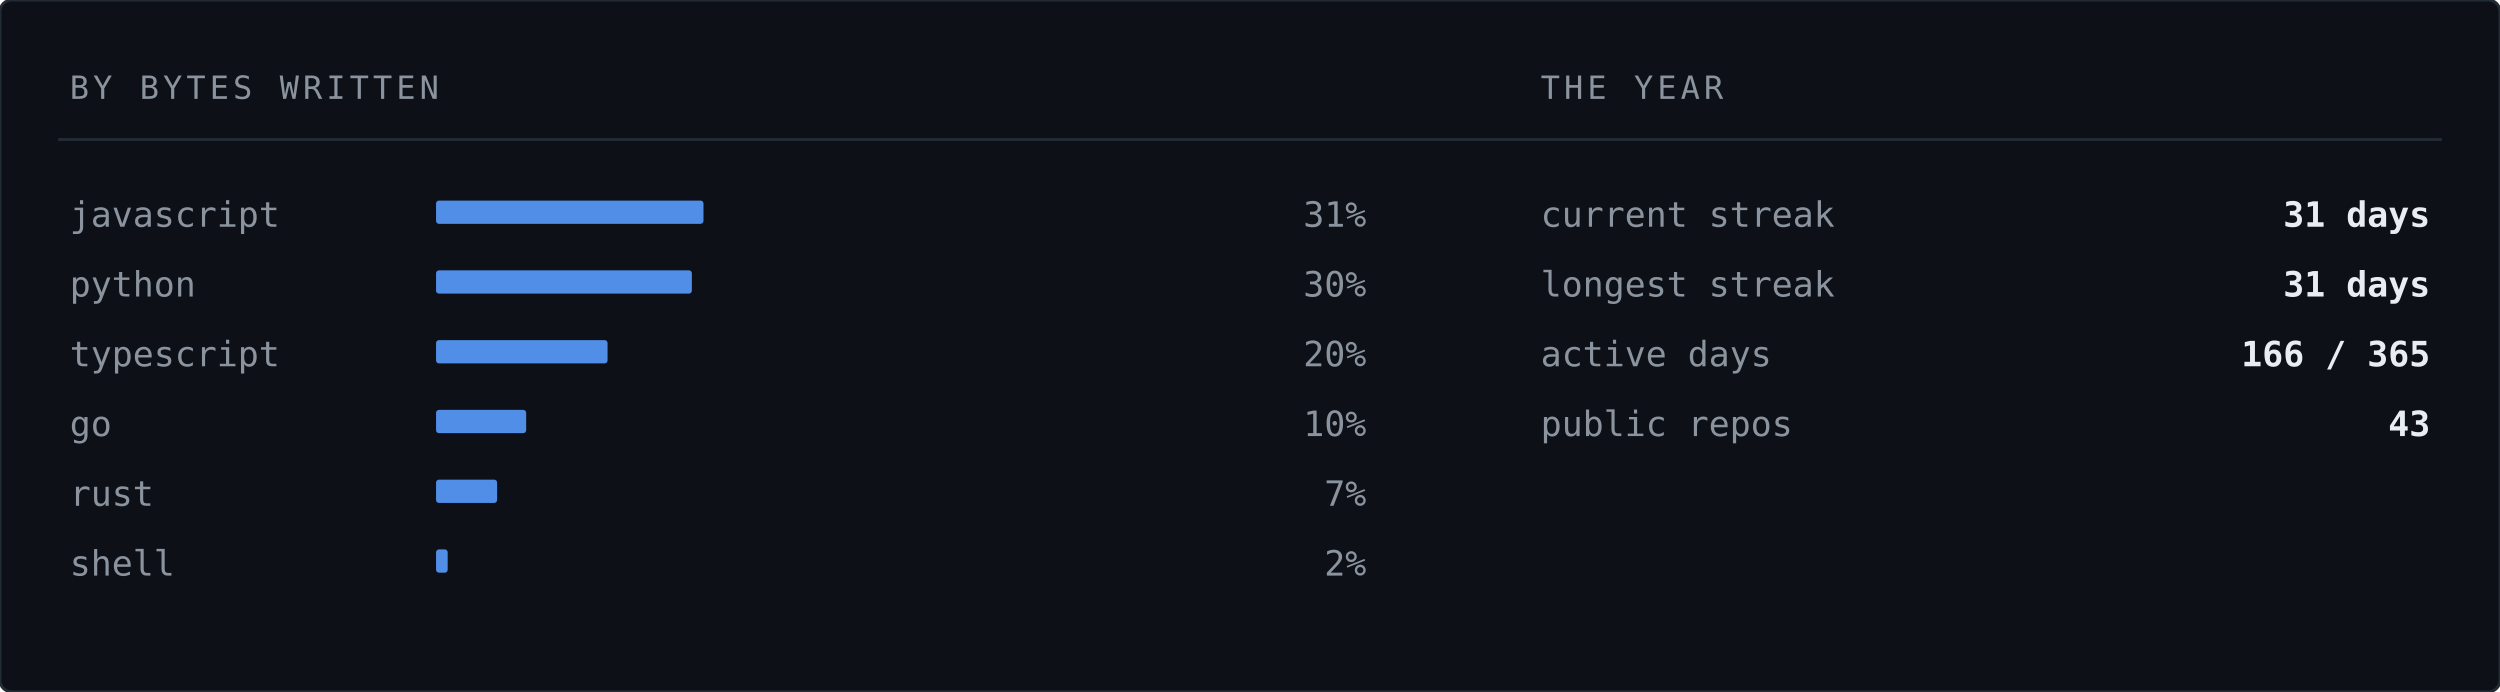
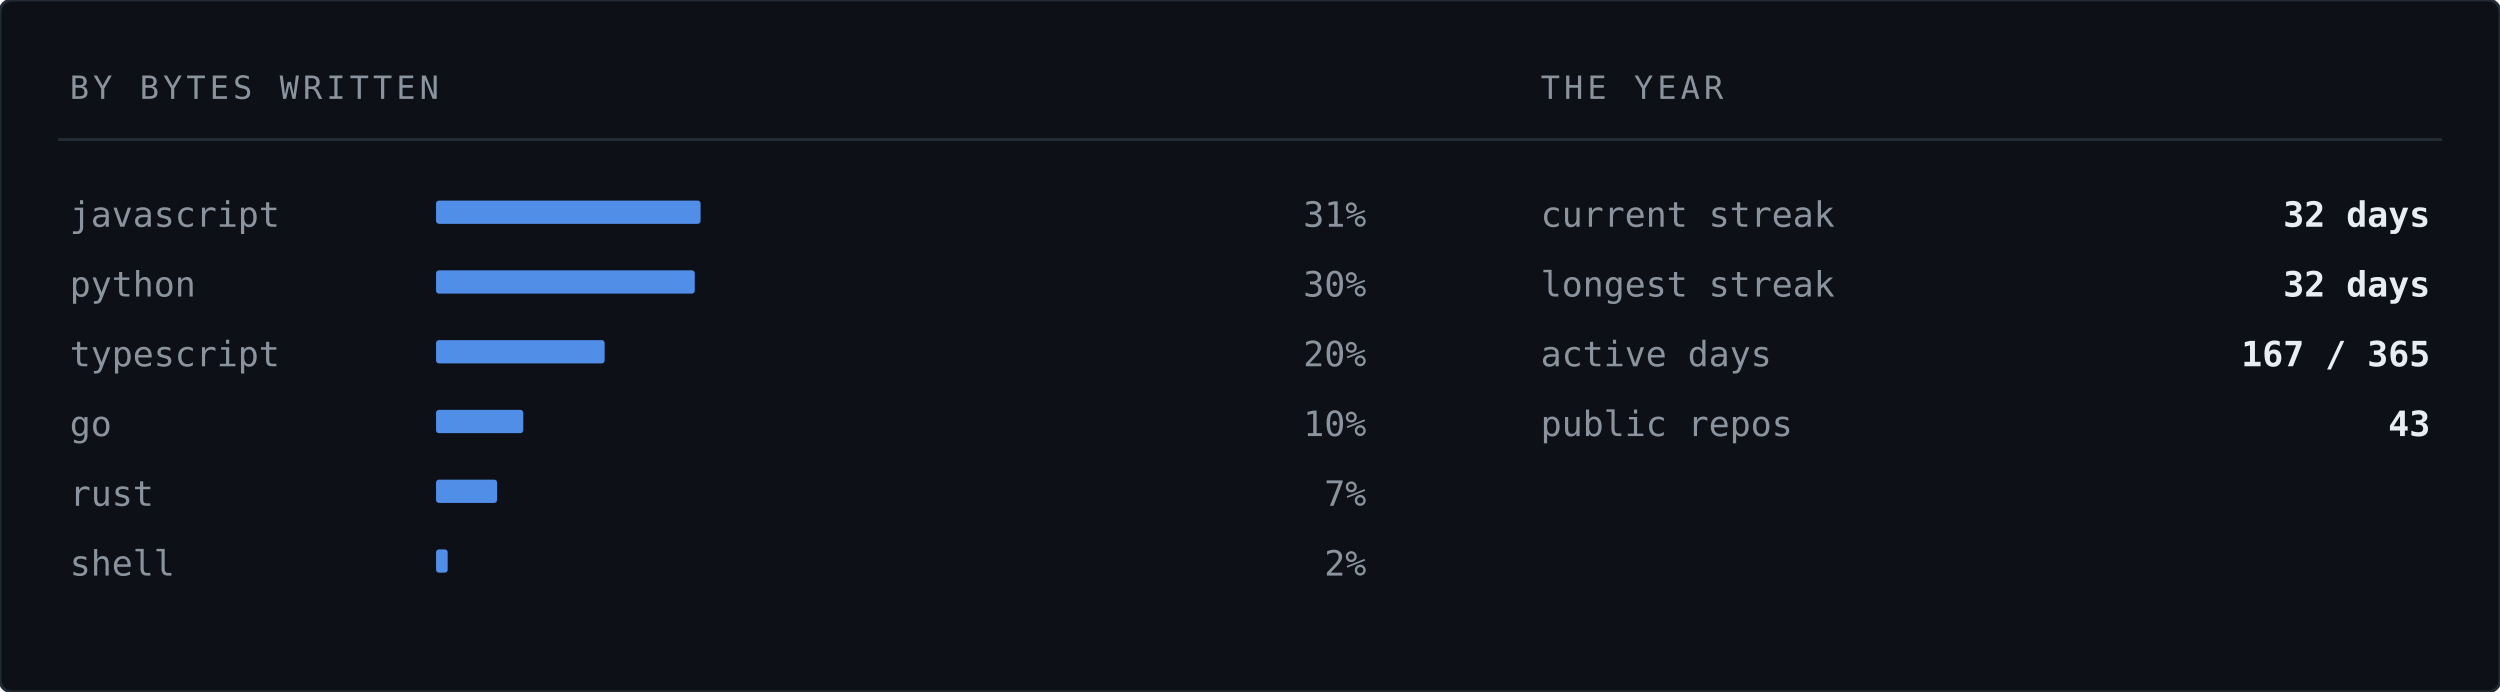
<svg xmlns="http://www.w3.org/2000/svg" width="860" height="238" viewBox="0 0 860 238" role="img" aria-label="Languages by bytes written">
  <rect width="860" height="238" rx="4" fill="#0d1117" stroke="#232b34" stroke-width="1" />
  <text x="24" y="34" font-family="ui-monospace,SFMono-Regular,'SF Mono','JetBrains Mono',Menlo,Consolas,'DejaVu Sans Mono',monospace" font-size="11" letter-spacing="1.4" fill="#8b949e">BY BYTES WRITTEN</text>
  <text x="530" y="34" font-family="ui-monospace,SFMono-Regular,'SF Mono','JetBrains Mono',Menlo,Consolas,'DejaVu Sans Mono',monospace" font-size="11" letter-spacing="1.4" fill="#8b949e">THE YEAR</text>
  <line x1="20" y1="48" x2="840" y2="48" stroke="#232b34" stroke-width="1" />
  <text x="24" y="78" font-family="ui-monospace,SFMono-Regular,'SF Mono','JetBrains Mono',Menlo,Consolas,'DejaVu Sans Mono',monospace" font-size="12" fill="#8b949e">javascript</text>
-   <rect x="150" y="69" width="92" height="8" fill="#589bff" opacity="0.9" rx="1" />
+   <rect x="150" y="69" width="91" height="8" fill="#589bff" opacity="0.9" rx="1" />
  <text x="470" y="78" font-family="ui-monospace,SFMono-Regular,'SF Mono','JetBrains Mono',Menlo,Consolas,'DejaVu Sans Mono',monospace" font-size="12" fill="#8b949e" text-anchor="end">31%</text>
  <text x="24" y="102" font-family="ui-monospace,SFMono-Regular,'SF Mono','JetBrains Mono',Menlo,Consolas,'DejaVu Sans Mono',monospace" font-size="12" fill="#8b949e">python</text>
-   <rect x="150" y="93" width="88" height="8" fill="#589bff" opacity="0.9" rx="1" />
+   <rect x="150" y="93" width="89" height="8" fill="#589bff" opacity="0.9" rx="1" />
  <text x="470" y="102" font-family="ui-monospace,SFMono-Regular,'SF Mono','JetBrains Mono',Menlo,Consolas,'DejaVu Sans Mono',monospace" font-size="12" fill="#8b949e" text-anchor="end">30%</text>
  <text x="24" y="126" font-family="ui-monospace,SFMono-Regular,'SF Mono','JetBrains Mono',Menlo,Consolas,'DejaVu Sans Mono',monospace" font-size="12" fill="#8b949e">typescript</text>
-   <rect x="150" y="117" width="59" height="8" fill="#589bff" opacity="0.9" rx="1" />
+   <rect x="150" y="117" width="58" height="8" fill="#589bff" opacity="0.9" rx="1" />
  <text x="470" y="126" font-family="ui-monospace,SFMono-Regular,'SF Mono','JetBrains Mono',Menlo,Consolas,'DejaVu Sans Mono',monospace" font-size="12" fill="#8b949e" text-anchor="end">20%</text>
  <text x="24" y="150" font-family="ui-monospace,SFMono-Regular,'SF Mono','JetBrains Mono',Menlo,Consolas,'DejaVu Sans Mono',monospace" font-size="12" fill="#8b949e">go</text>
-   <rect x="150" y="141" width="31" height="8" fill="#589bff" opacity="0.9" rx="1" />
+   <rect x="150" y="141" width="30" height="8" fill="#589bff" opacity="0.9" rx="1" />
  <text x="470" y="150" font-family="ui-monospace,SFMono-Regular,'SF Mono','JetBrains Mono',Menlo,Consolas,'DejaVu Sans Mono',monospace" font-size="12" fill="#8b949e" text-anchor="end">10%</text>
  <text x="24" y="174" font-family="ui-monospace,SFMono-Regular,'SF Mono','JetBrains Mono',Menlo,Consolas,'DejaVu Sans Mono',monospace" font-size="12" fill="#8b949e">rust</text>
  <rect x="150" y="165" width="21" height="8" fill="#589bff" opacity="0.9" rx="1" />
  <text x="470" y="174" font-family="ui-monospace,SFMono-Regular,'SF Mono','JetBrains Mono',Menlo,Consolas,'DejaVu Sans Mono',monospace" font-size="12" fill="#8b949e" text-anchor="end">7%</text>
  <text x="24" y="198" font-family="ui-monospace,SFMono-Regular,'SF Mono','JetBrains Mono',Menlo,Consolas,'DejaVu Sans Mono',monospace" font-size="12" fill="#8b949e">shell</text>
  <rect x="150" y="189" width="4" height="8" fill="#589bff" opacity="0.9" rx="1" />
  <text x="470" y="198" font-family="ui-monospace,SFMono-Regular,'SF Mono','JetBrains Mono',Menlo,Consolas,'DejaVu Sans Mono',monospace" font-size="12" fill="#8b949e" text-anchor="end">2%</text>
  <text x="530" y="78" font-family="ui-monospace,SFMono-Regular,'SF Mono','JetBrains Mono',Menlo,Consolas,'DejaVu Sans Mono',monospace" font-size="12" fill="#8b949e">current streak</text>
-   <text x="836" y="78" font-family="ui-monospace,SFMono-Regular,'SF Mono','JetBrains Mono',Menlo,Consolas,'DejaVu Sans Mono',monospace" font-size="12" font-weight="700" fill="#e8edf3" text-anchor="end">31 days</text>
+   <text x="836" y="78" font-family="ui-monospace,SFMono-Regular,'SF Mono','JetBrains Mono',Menlo,Consolas,'DejaVu Sans Mono',monospace" font-size="12" font-weight="700" fill="#e8edf3" text-anchor="end">32 days</text>
  <text x="530" y="102" font-family="ui-monospace,SFMono-Regular,'SF Mono','JetBrains Mono',Menlo,Consolas,'DejaVu Sans Mono',monospace" font-size="12" fill="#8b949e">longest streak</text>
-   <text x="836" y="102" font-family="ui-monospace,SFMono-Regular,'SF Mono','JetBrains Mono',Menlo,Consolas,'DejaVu Sans Mono',monospace" font-size="12" font-weight="700" fill="#e8edf3" text-anchor="end">31 days</text>
+   <text x="836" y="102" font-family="ui-monospace,SFMono-Regular,'SF Mono','JetBrains Mono',Menlo,Consolas,'DejaVu Sans Mono',monospace" font-size="12" font-weight="700" fill="#e8edf3" text-anchor="end">32 days</text>
  <text x="530" y="126" font-family="ui-monospace,SFMono-Regular,'SF Mono','JetBrains Mono',Menlo,Consolas,'DejaVu Sans Mono',monospace" font-size="12" fill="#8b949e">active days</text>
-   <text x="836" y="126" font-family="ui-monospace,SFMono-Regular,'SF Mono','JetBrains Mono',Menlo,Consolas,'DejaVu Sans Mono',monospace" font-size="12" font-weight="700" fill="#e8edf3" text-anchor="end">166 / 365</text>
+   <text x="836" y="126" font-family="ui-monospace,SFMono-Regular,'SF Mono','JetBrains Mono',Menlo,Consolas,'DejaVu Sans Mono',monospace" font-size="12" font-weight="700" fill="#e8edf3" text-anchor="end">167 / 365</text>
  <text x="530" y="150" font-family="ui-monospace,SFMono-Regular,'SF Mono','JetBrains Mono',Menlo,Consolas,'DejaVu Sans Mono',monospace" font-size="12" fill="#8b949e">public repos</text>
  <text x="836" y="150" font-family="ui-monospace,SFMono-Regular,'SF Mono','JetBrains Mono',Menlo,Consolas,'DejaVu Sans Mono',monospace" font-size="12" font-weight="700" fill="#e8edf3" text-anchor="end">43</text>
</svg>
